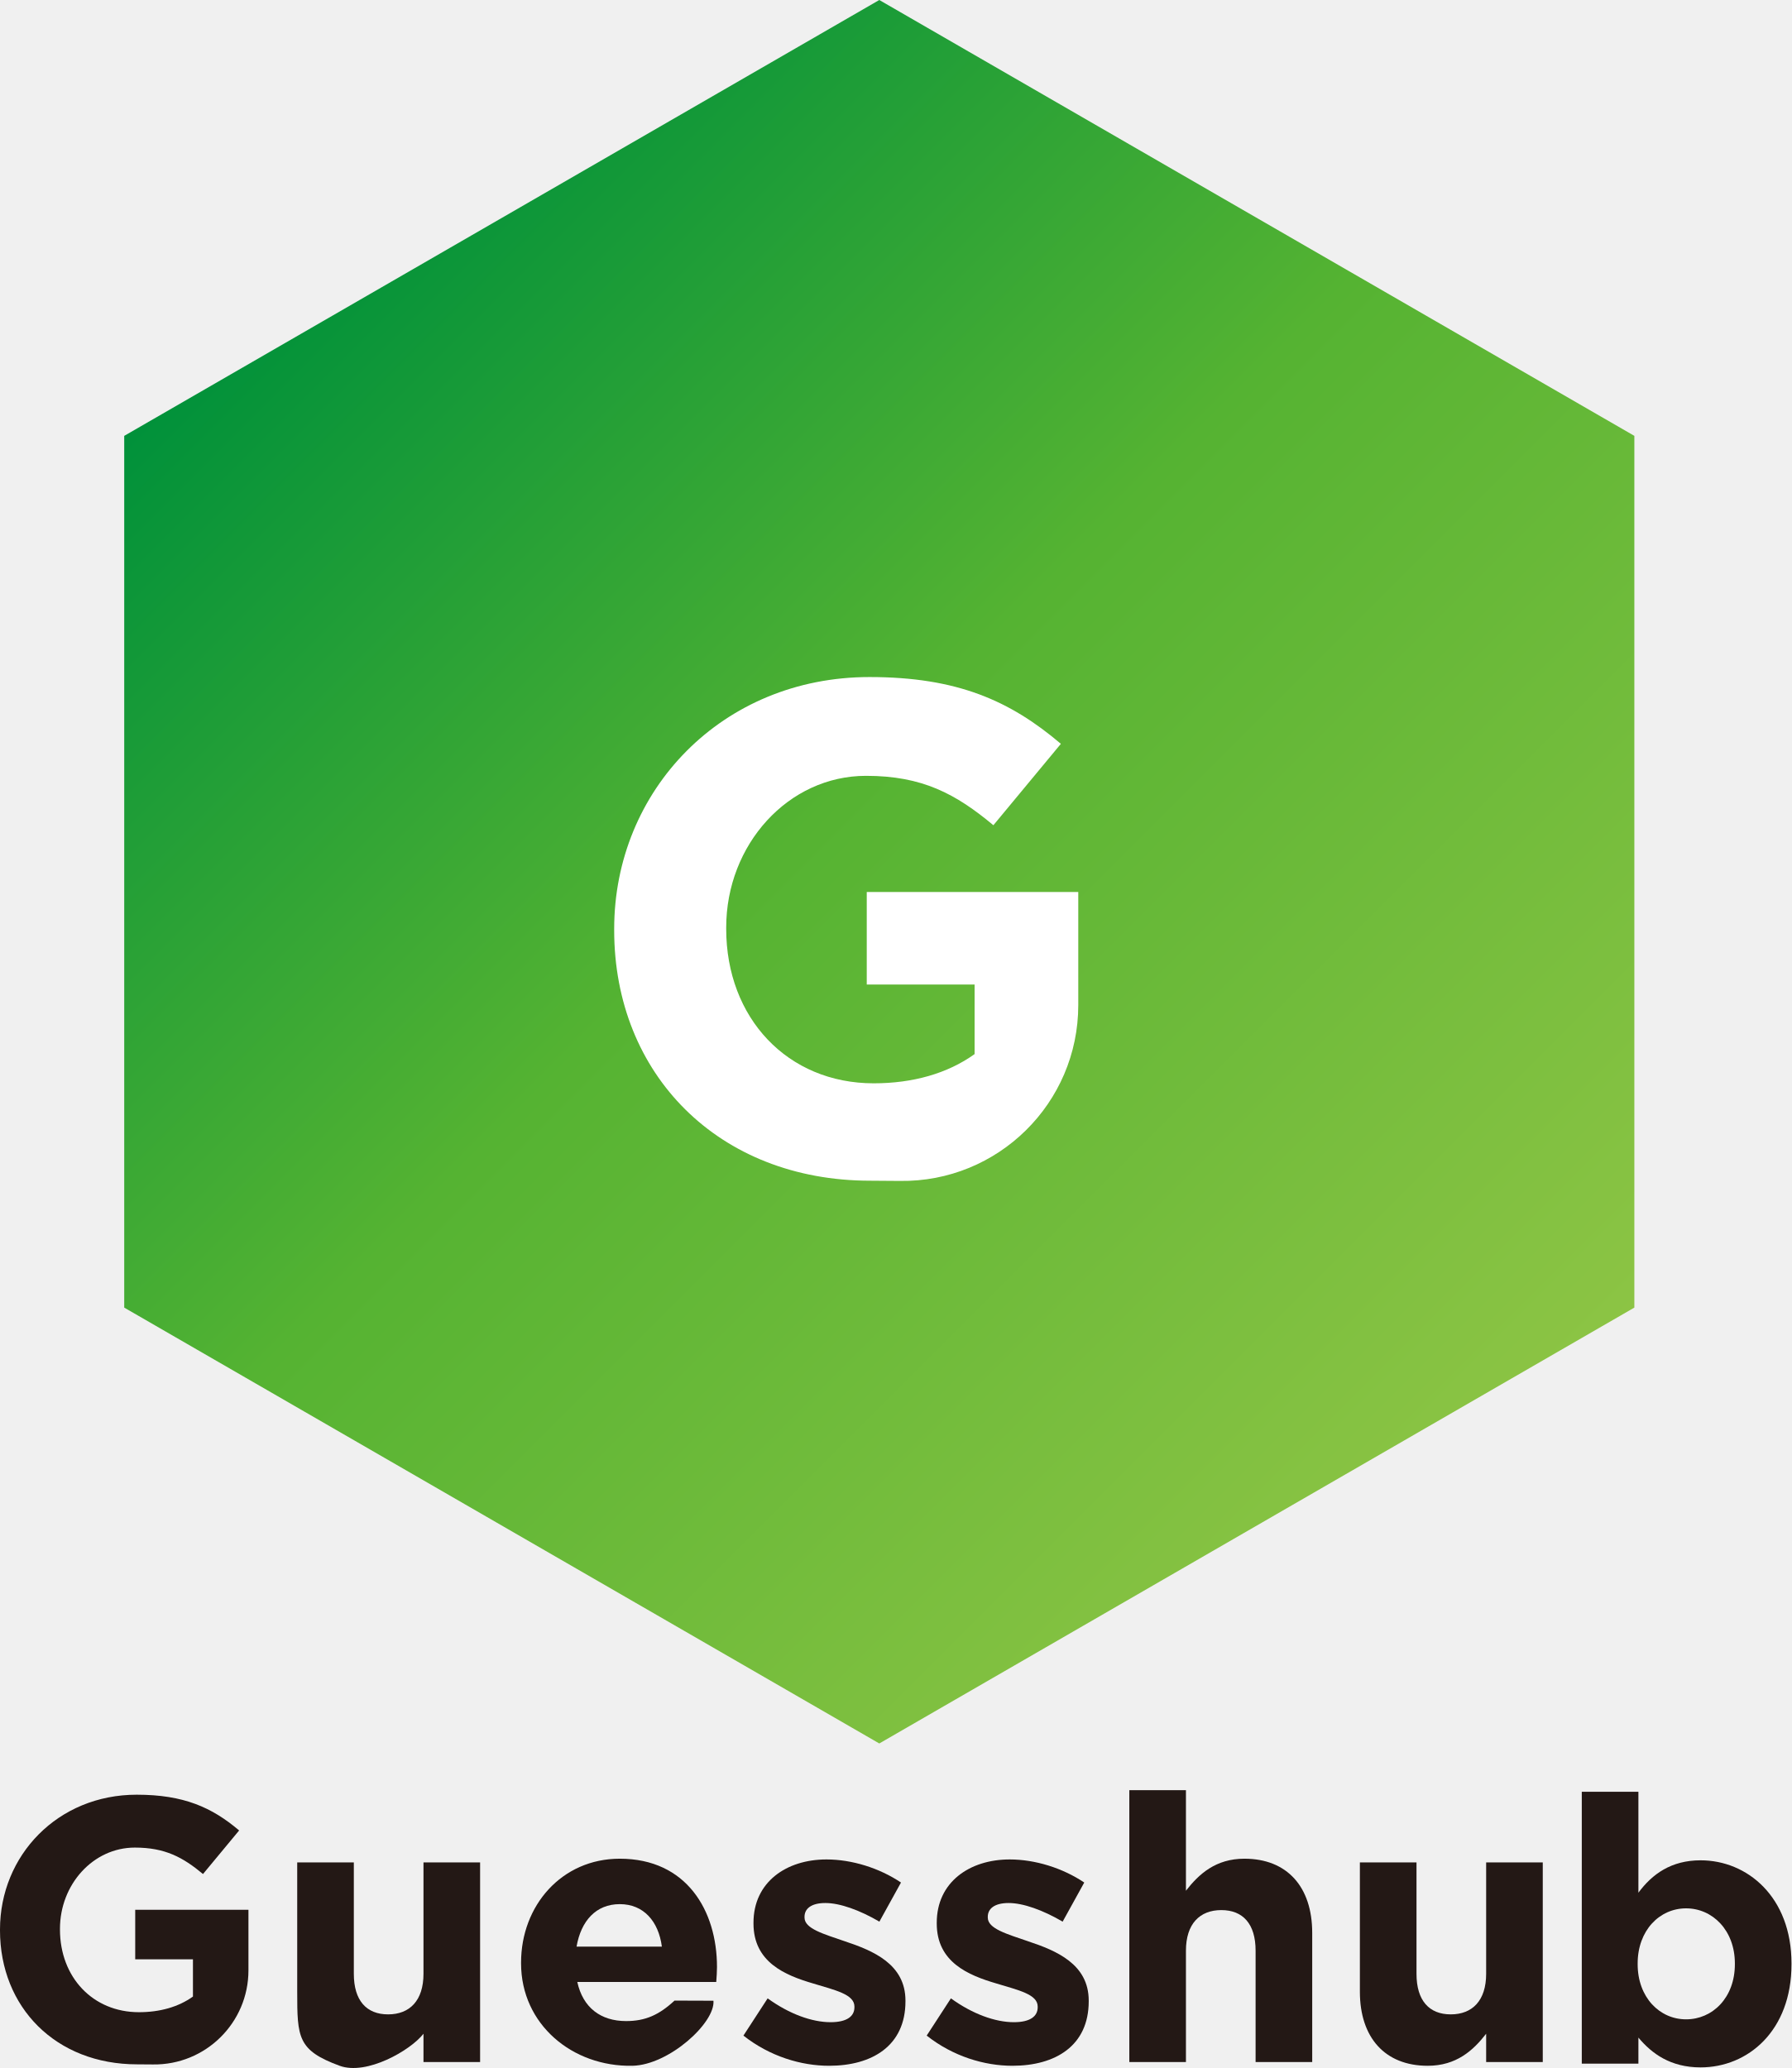
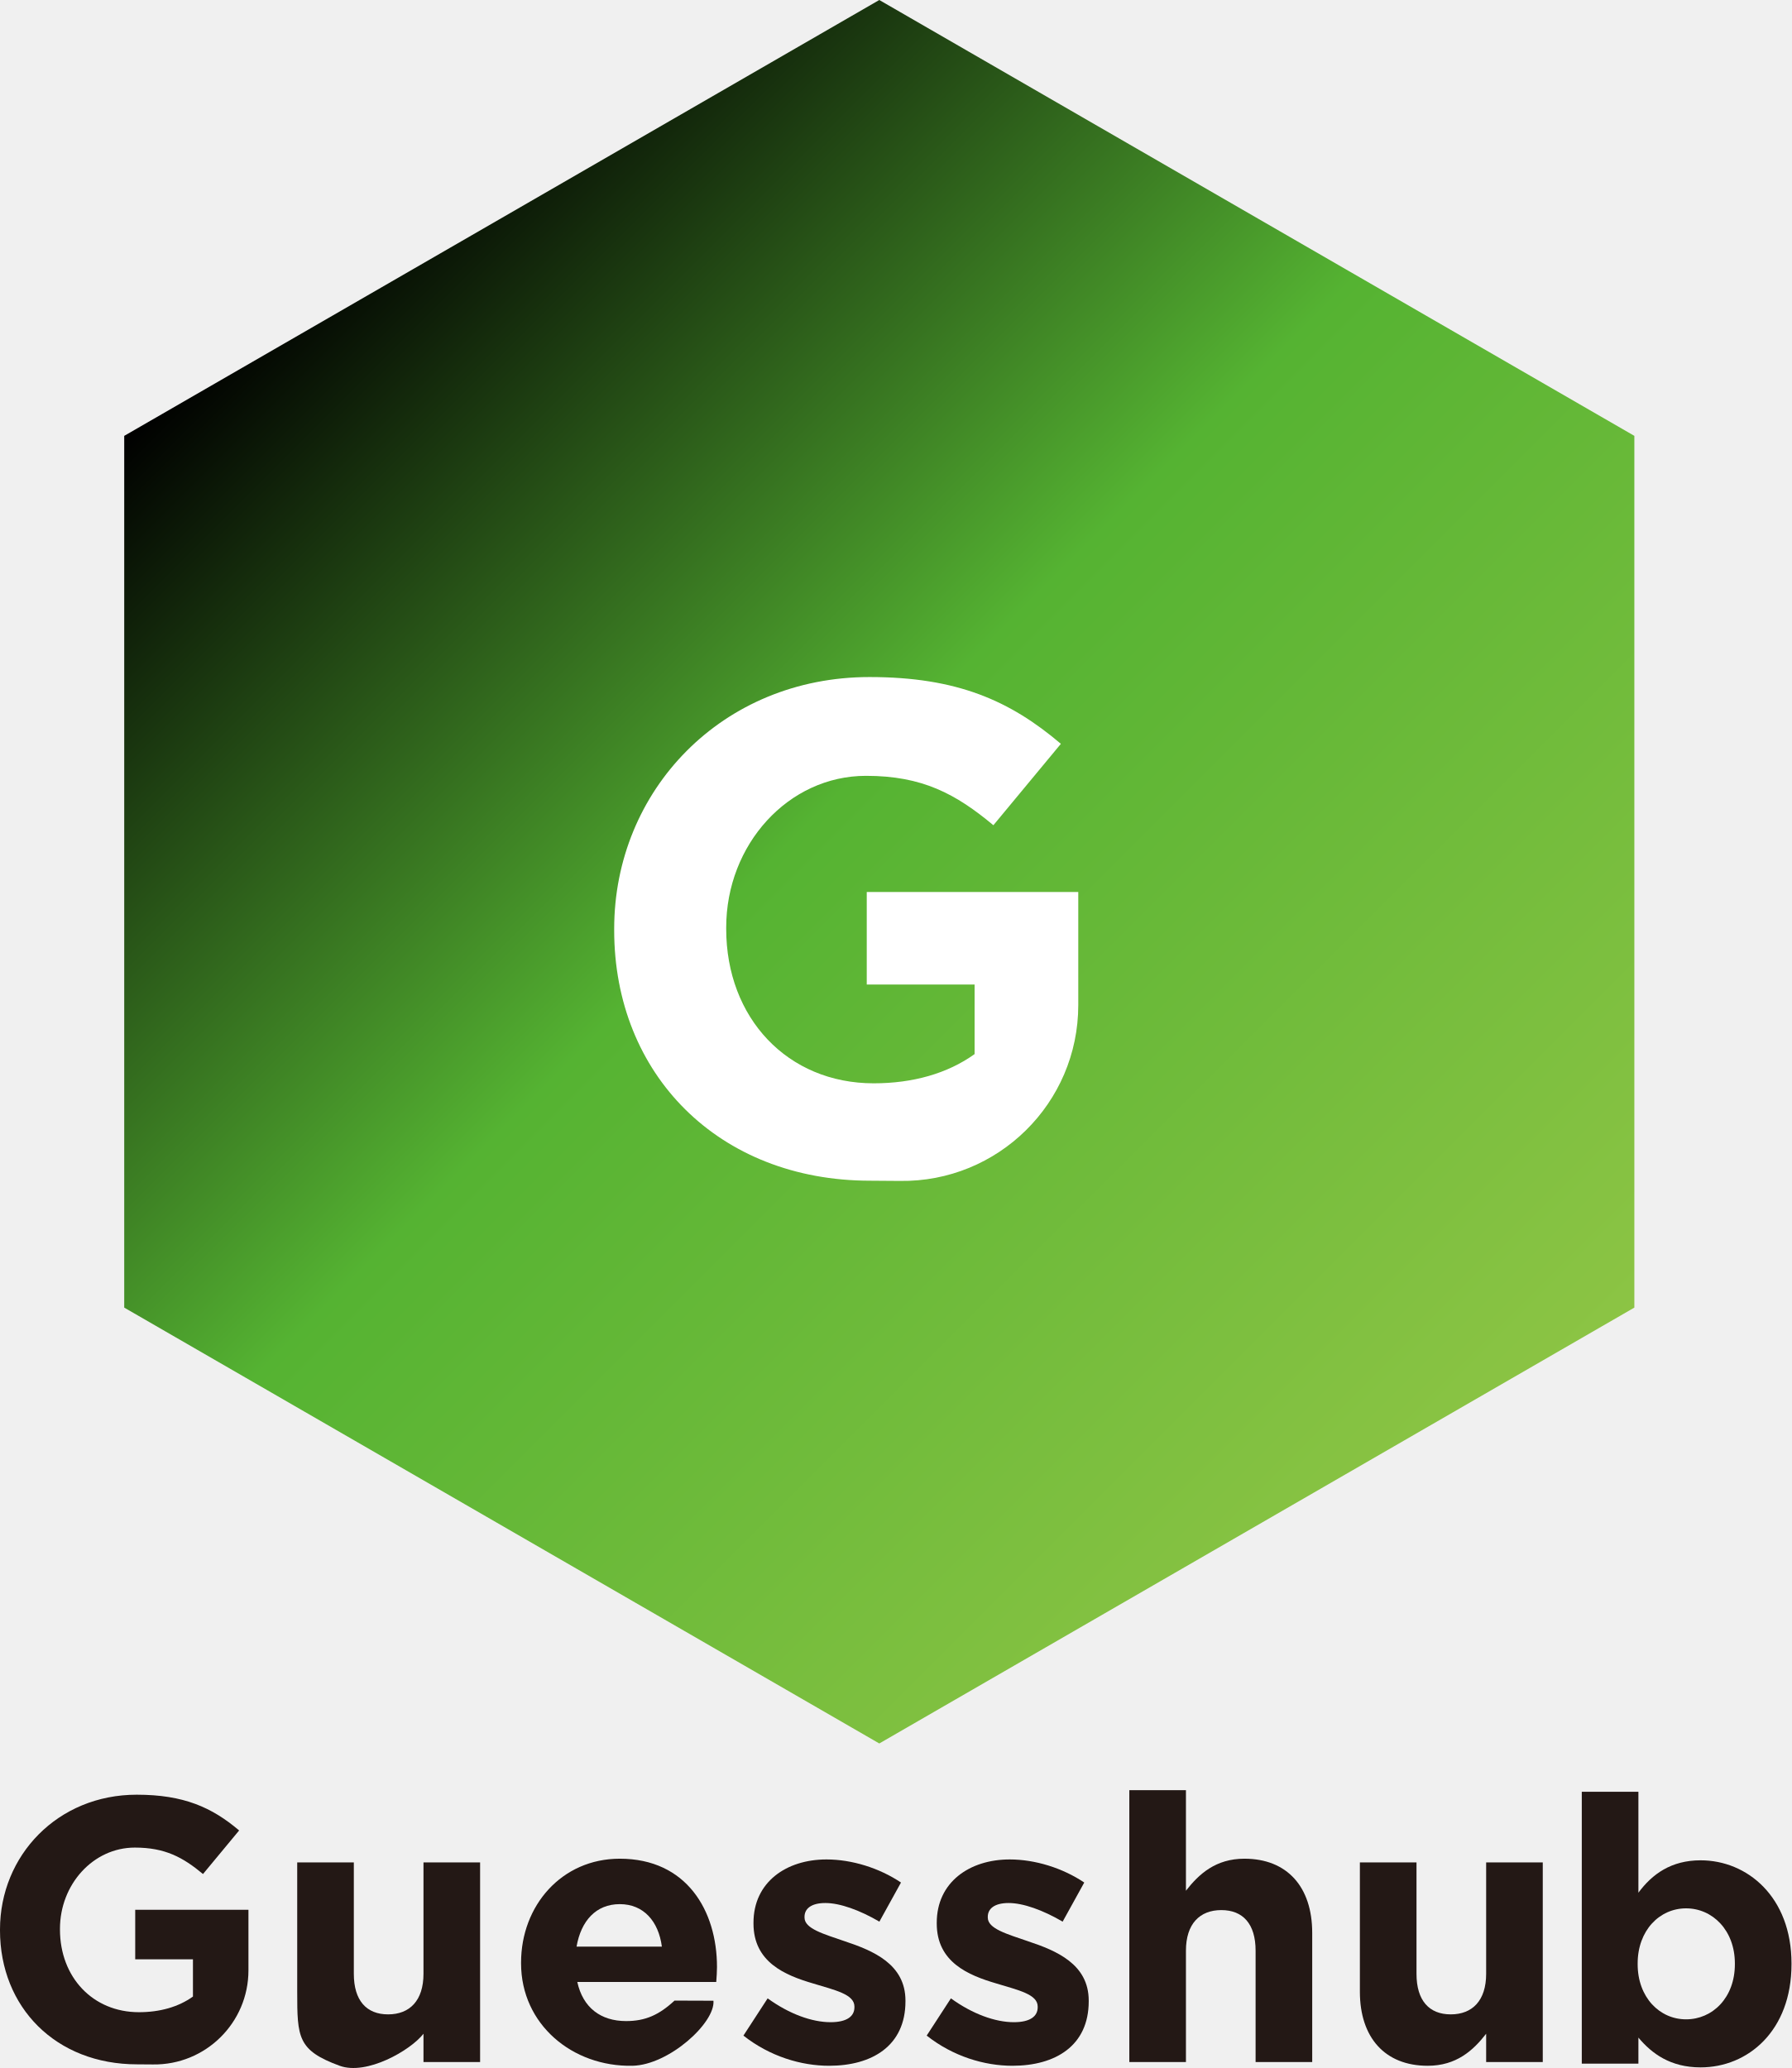
<svg xmlns="http://www.w3.org/2000/svg" id="_レイヤー_1" data-name="レイヤー 1" viewBox="0 0 7467.82 8621.8">
  <defs>
    <style>
      .cls-1 {
        fill: #fff;
      }

      .cls-2 {
        fill: #231815;
      }

      .cls-3 {
        fill: url(#_名称未設定グラデーション_70);
      }
    </style>
    <linearGradient id="_名称未設定グラデーション_70" data-name="名称未設定グラデーション 70" x1="1182.97" y1="1152.06" x2="6147.64" y2="6116.73" gradientUnits="userSpaceOnUse">
-       <stop offset="0" stop-color="#00913a" />
+       <stop offset="0" stop-color="#000000" />
      <stop offset=".45" stop-color="#55b332" />
      <stop offset="1" stop-color="#8cc444" />
    </linearGradient>
  </defs>
  <g>
    <path class="cls-2" d="M0,8047.55v-3.11c0-308.98,240.67-562.07,569.83-562.07,195.64,0,313.64,52.79,426.99,149.06l-150.61,181.66c-83.85-69.87-158.37-110.24-284.14-110.24-173.9,0-312.09,153.72-312.09,338.49v3.11c0,198.74,136.64,344.7,329.17,344.7,86.95,0,164.58-21.74,225.14-65.21v-155.27h-240.67v-206.51h472.02v252.51c0,218.99-179.24,395.52-398.21,392.34-20.89-.3-42.83-.49-66.05-.49-338.49,0-571.39-237.56-571.39-558.97Z" />
    <path class="cls-2" d="M1238.92,8303.52v-538.78h236.01v464.25c0,111.79,52.79,169.24,142.85,169.24s147.51-57.45,147.51-169.24v-464.25h236.01v832.24h-236.01v-118c-54.34,69.87-237.26,174.72-349.5,133.53-175.07-64.24-176.86-118-176.86-308.98Z" />
    <path class="cls-2" d="M2172.06,8185.51v-3.11c0-237.56,169.24-433.2,411.46-433.2,277.93,0,405.25,215.82,405.25,451.83,0,18.63-1.55,40.37-3.11,62.11h-579.15c23.29,107.14,97.82,163.03,203.4,163.03,79.19,0,136.64-24.84,201.85-85.4l162.25.57c7.96,91.71-185.48,268.04-337.64,271.15-249.93,5.1-464.31-172.35-464.31-426.99ZM2758.97,8115.64c-13.97-105.58-76.08-177.01-175.45-177.01s-161.48,69.87-180.11,177.01h355.56Z" />
    <path class="cls-2" d="M3098.99,8486.73l100.92-155.27c90.06,65.21,184.77,99.37,262.4,99.37,68.32,0,99.37-24.84,99.37-62.11v-3.11c0-51.24-80.74-68.32-172.35-96.27-116.45-34.16-248.43-88.5-248.43-249.98v-3.11c0-169.24,136.64-263.96,304.33-263.96,105.58,0,220.48,35.71,310.54,96.27l-90.06,163.03c-82.29-48.13-164.58-77.63-225.14-77.63s-86.95,24.84-86.95,57.45v3.11c0,46.58,79.19,68.32,169.24,99.37,116.45,38.82,251.53,94.71,251.53,246.88v3.11c0,184.77-138.19,268.61-318.3,268.61-116.45,0-246.88-38.82-357.12-125.77Z" />
    <path class="cls-2" d="M3862.92,8486.73l100.92-155.27c90.06,65.21,184.77,99.37,262.4,99.37,68.32,0,99.37-24.84,99.37-62.11v-3.11c0-51.24-80.74-68.32-172.35-96.27-116.45-34.16-248.43-88.5-248.43-249.98v-3.11c0-169.24,136.64-263.96,304.33-263.96,105.58,0,220.48,35.71,310.54,96.27l-90.06,163.03c-82.29-48.13-164.58-77.63-225.14-77.63s-86.95,24.84-86.95,57.45v3.11c0,46.58,79.19,68.32,169.24,99.37,116.45,38.82,251.53,94.71,251.53,246.88v3.11c0,184.77-138.19,268.61-318.3,268.61-116.45,0-246.88-38.82-357.12-125.77Z" />
    <path class="cls-2" d="M4707.57,7463.51h236.01v419.22c54.34-69.87,124.21-133.53,243.77-133.53,178.56,0,282.59,118,282.59,308.98v538.78h-236.01v-464.25c0-111.79-52.79-169.24-142.85-169.24s-147.5,57.45-147.5,169.24v464.25h-236.01v-1133.46Z" />
    <path class="cls-2" d="M5668.65,8303.52v-538.78h236.01v464.25c0,111.79,52.79,169.24,142.85,169.24s147.5-57.45,147.5-169.24v-464.25h236.01v832.24h-236.01v-118c-54.34,69.87-124.21,133.53-243.77,133.53-178.56,0-282.59-118-282.59-308.98Z" />
    <path class="cls-2" d="M6829.66,8494.99v108.69h-236.01v-1133.46h236.01v420.78c57.45-77.63,136.64-135.08,259.3-135.08,194.09,0,378.86,152.16,378.86,430.09v3.11c0,277.93-181.66,430.09-378.86,430.09-125.77,0-203.4-57.45-259.3-124.21ZM7231.81,8189.11v-3.11c0-138.19-93.16-229.8-203.4-229.8s-201.85,91.61-201.85,229.8v3.11c0,138.19,91.61,229.8,201.85,229.8s203.4-90.06,203.4-229.8Z" />
  </g>
  <g>
    <polygon class="cls-3" points="6812.78 1817.18 3665.29 0 517.82 1817.21 517.83 5451.6 3665.32 7268.79 6812.79 5451.58 6812.78 1817.18" />
    <path class="cls-1" d="M2560.22,3878.43v-5.8c0-577.17,449.55-1049.92,1064.42-1049.93,365.44,0,585.87,98.61,797.59,278.43l-281.33,339.34c-156.62-130.51-295.84-205.92-530.76-205.92-324.84,0-582.97,287.14-582.97,632.28v5.8c0,371.24,255.23,643.87,614.87,643.87,162.42,0,307.44-40.61,420.55-121.82v-290.03s-449.55,0-449.55,0v-385.74s881.7,0,881.7,0v471.67c0,409.06-334.81,738.82-743.82,732.88-39.02-.57-80-.91-123.37-.91-632.27,0-1067.33-443.75-1067.33-1044.12Z" />
  </g>
</svg>
